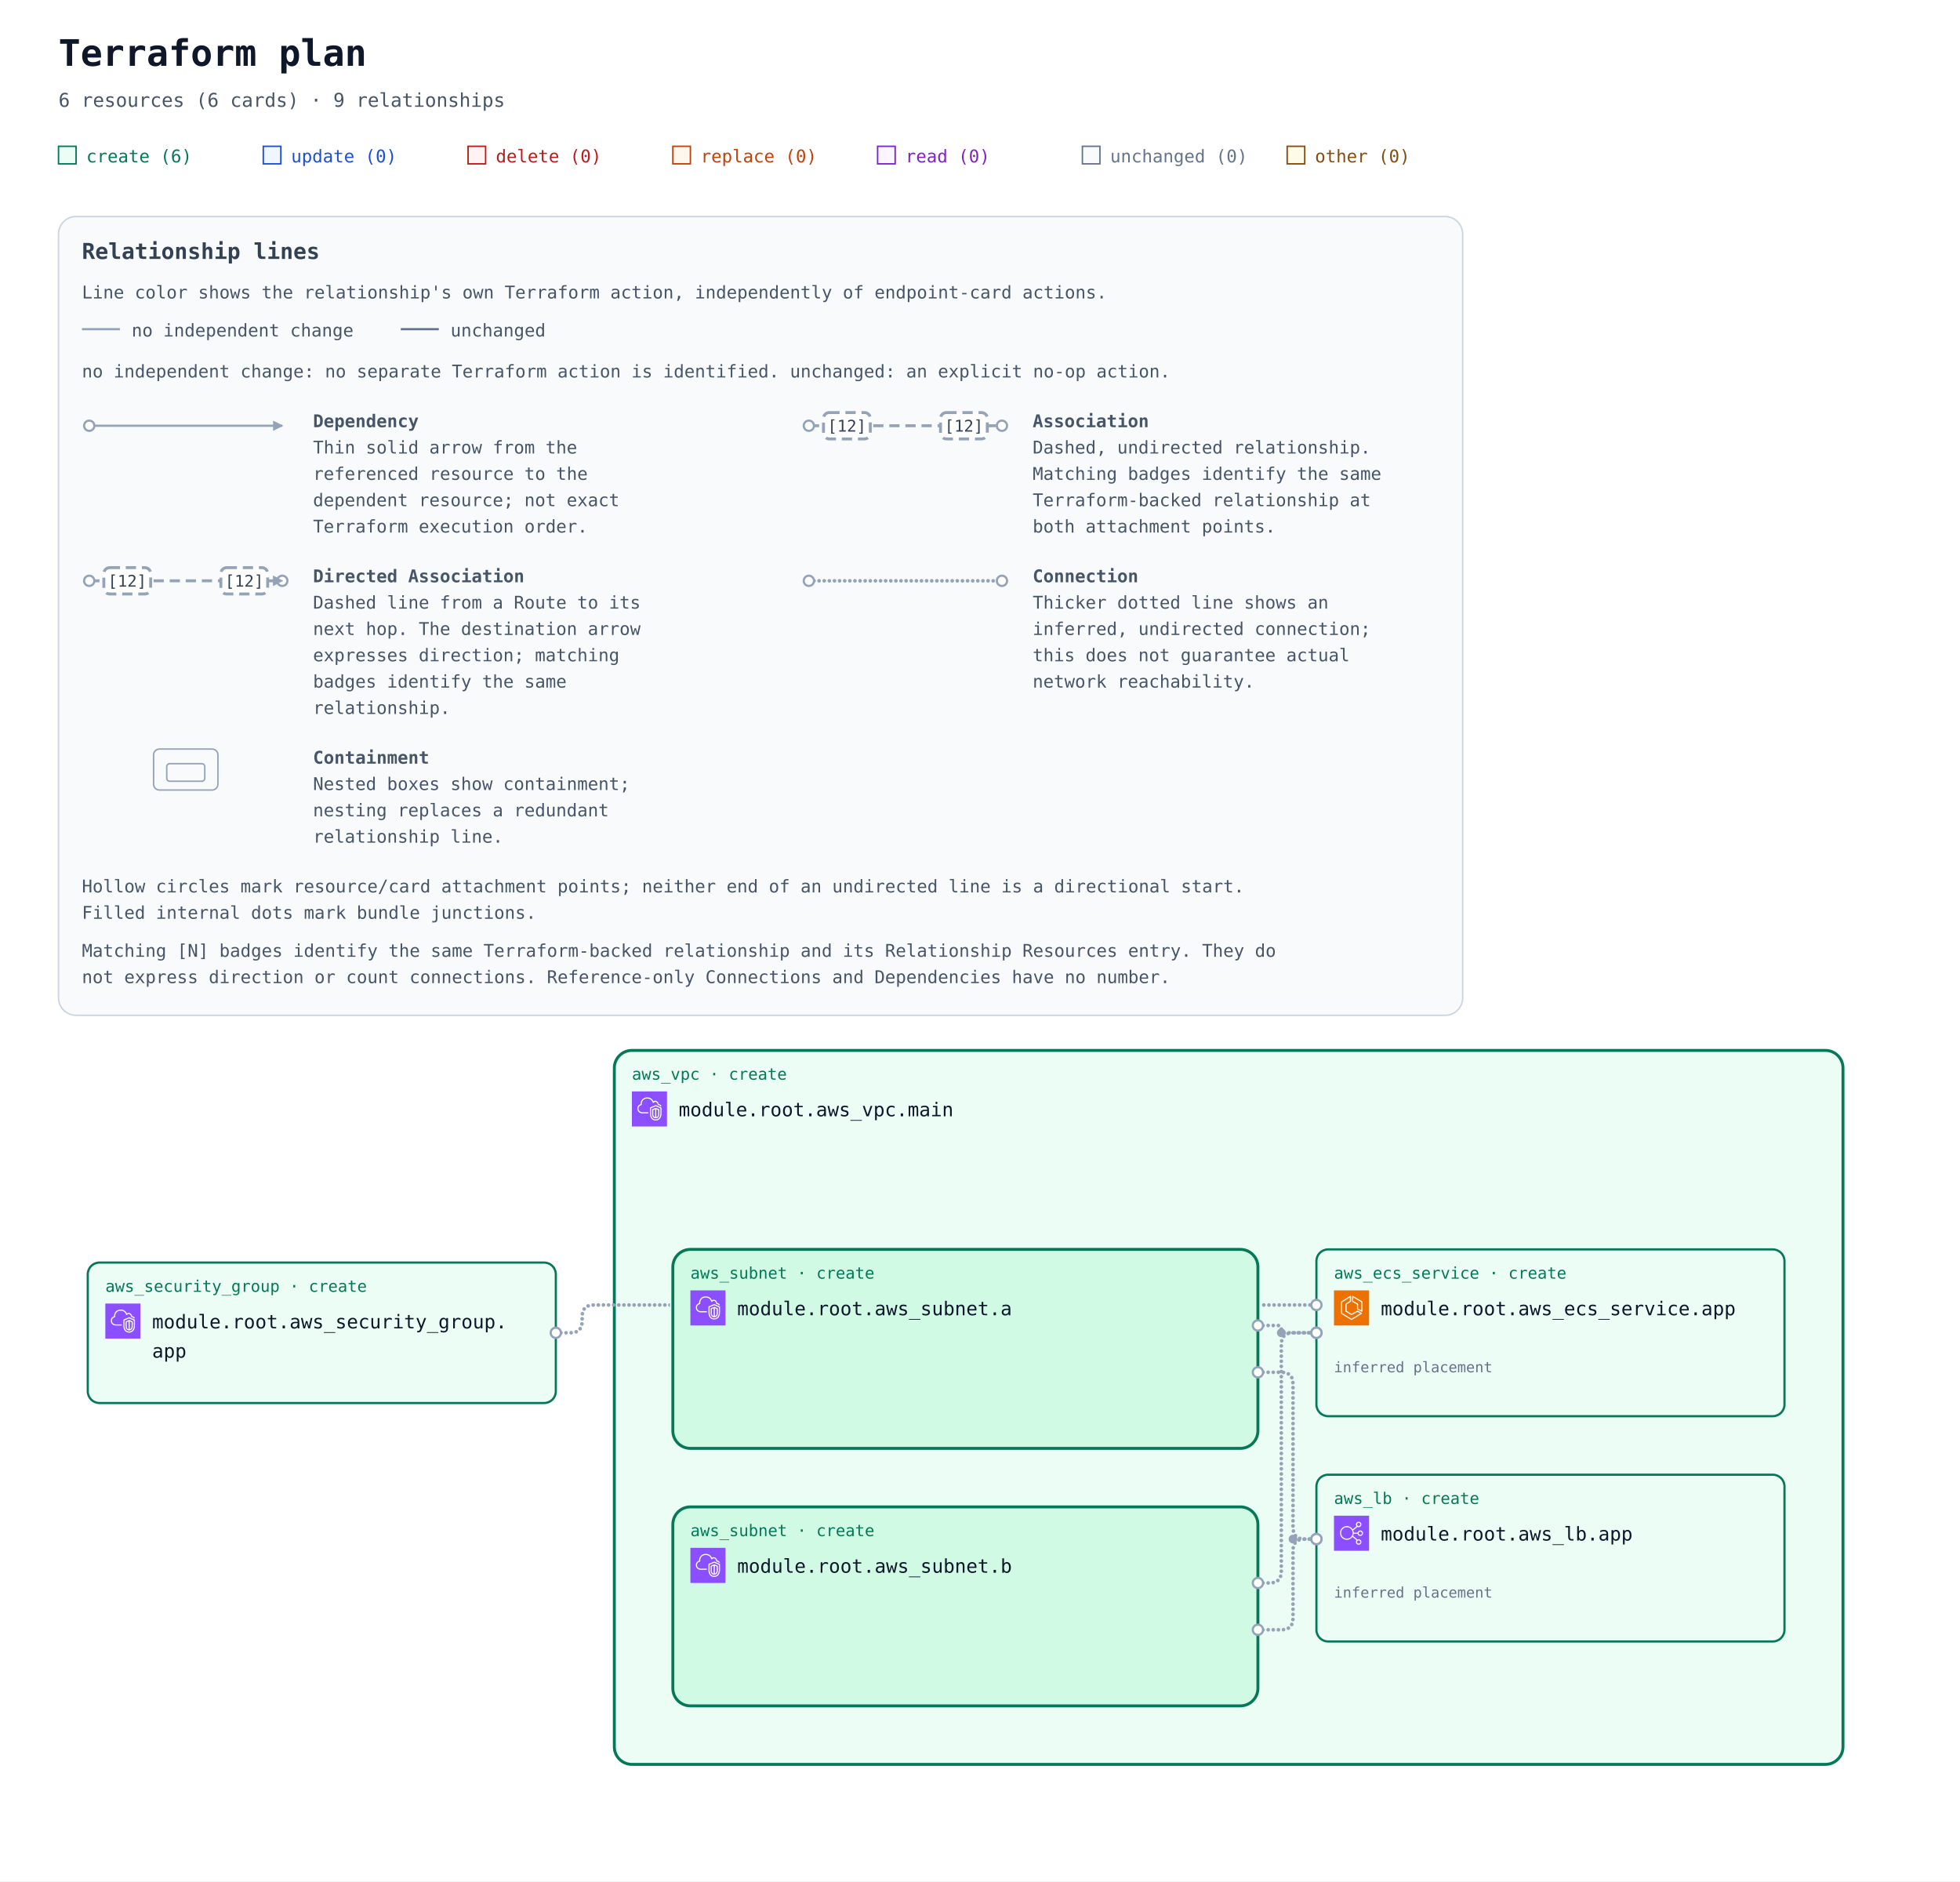
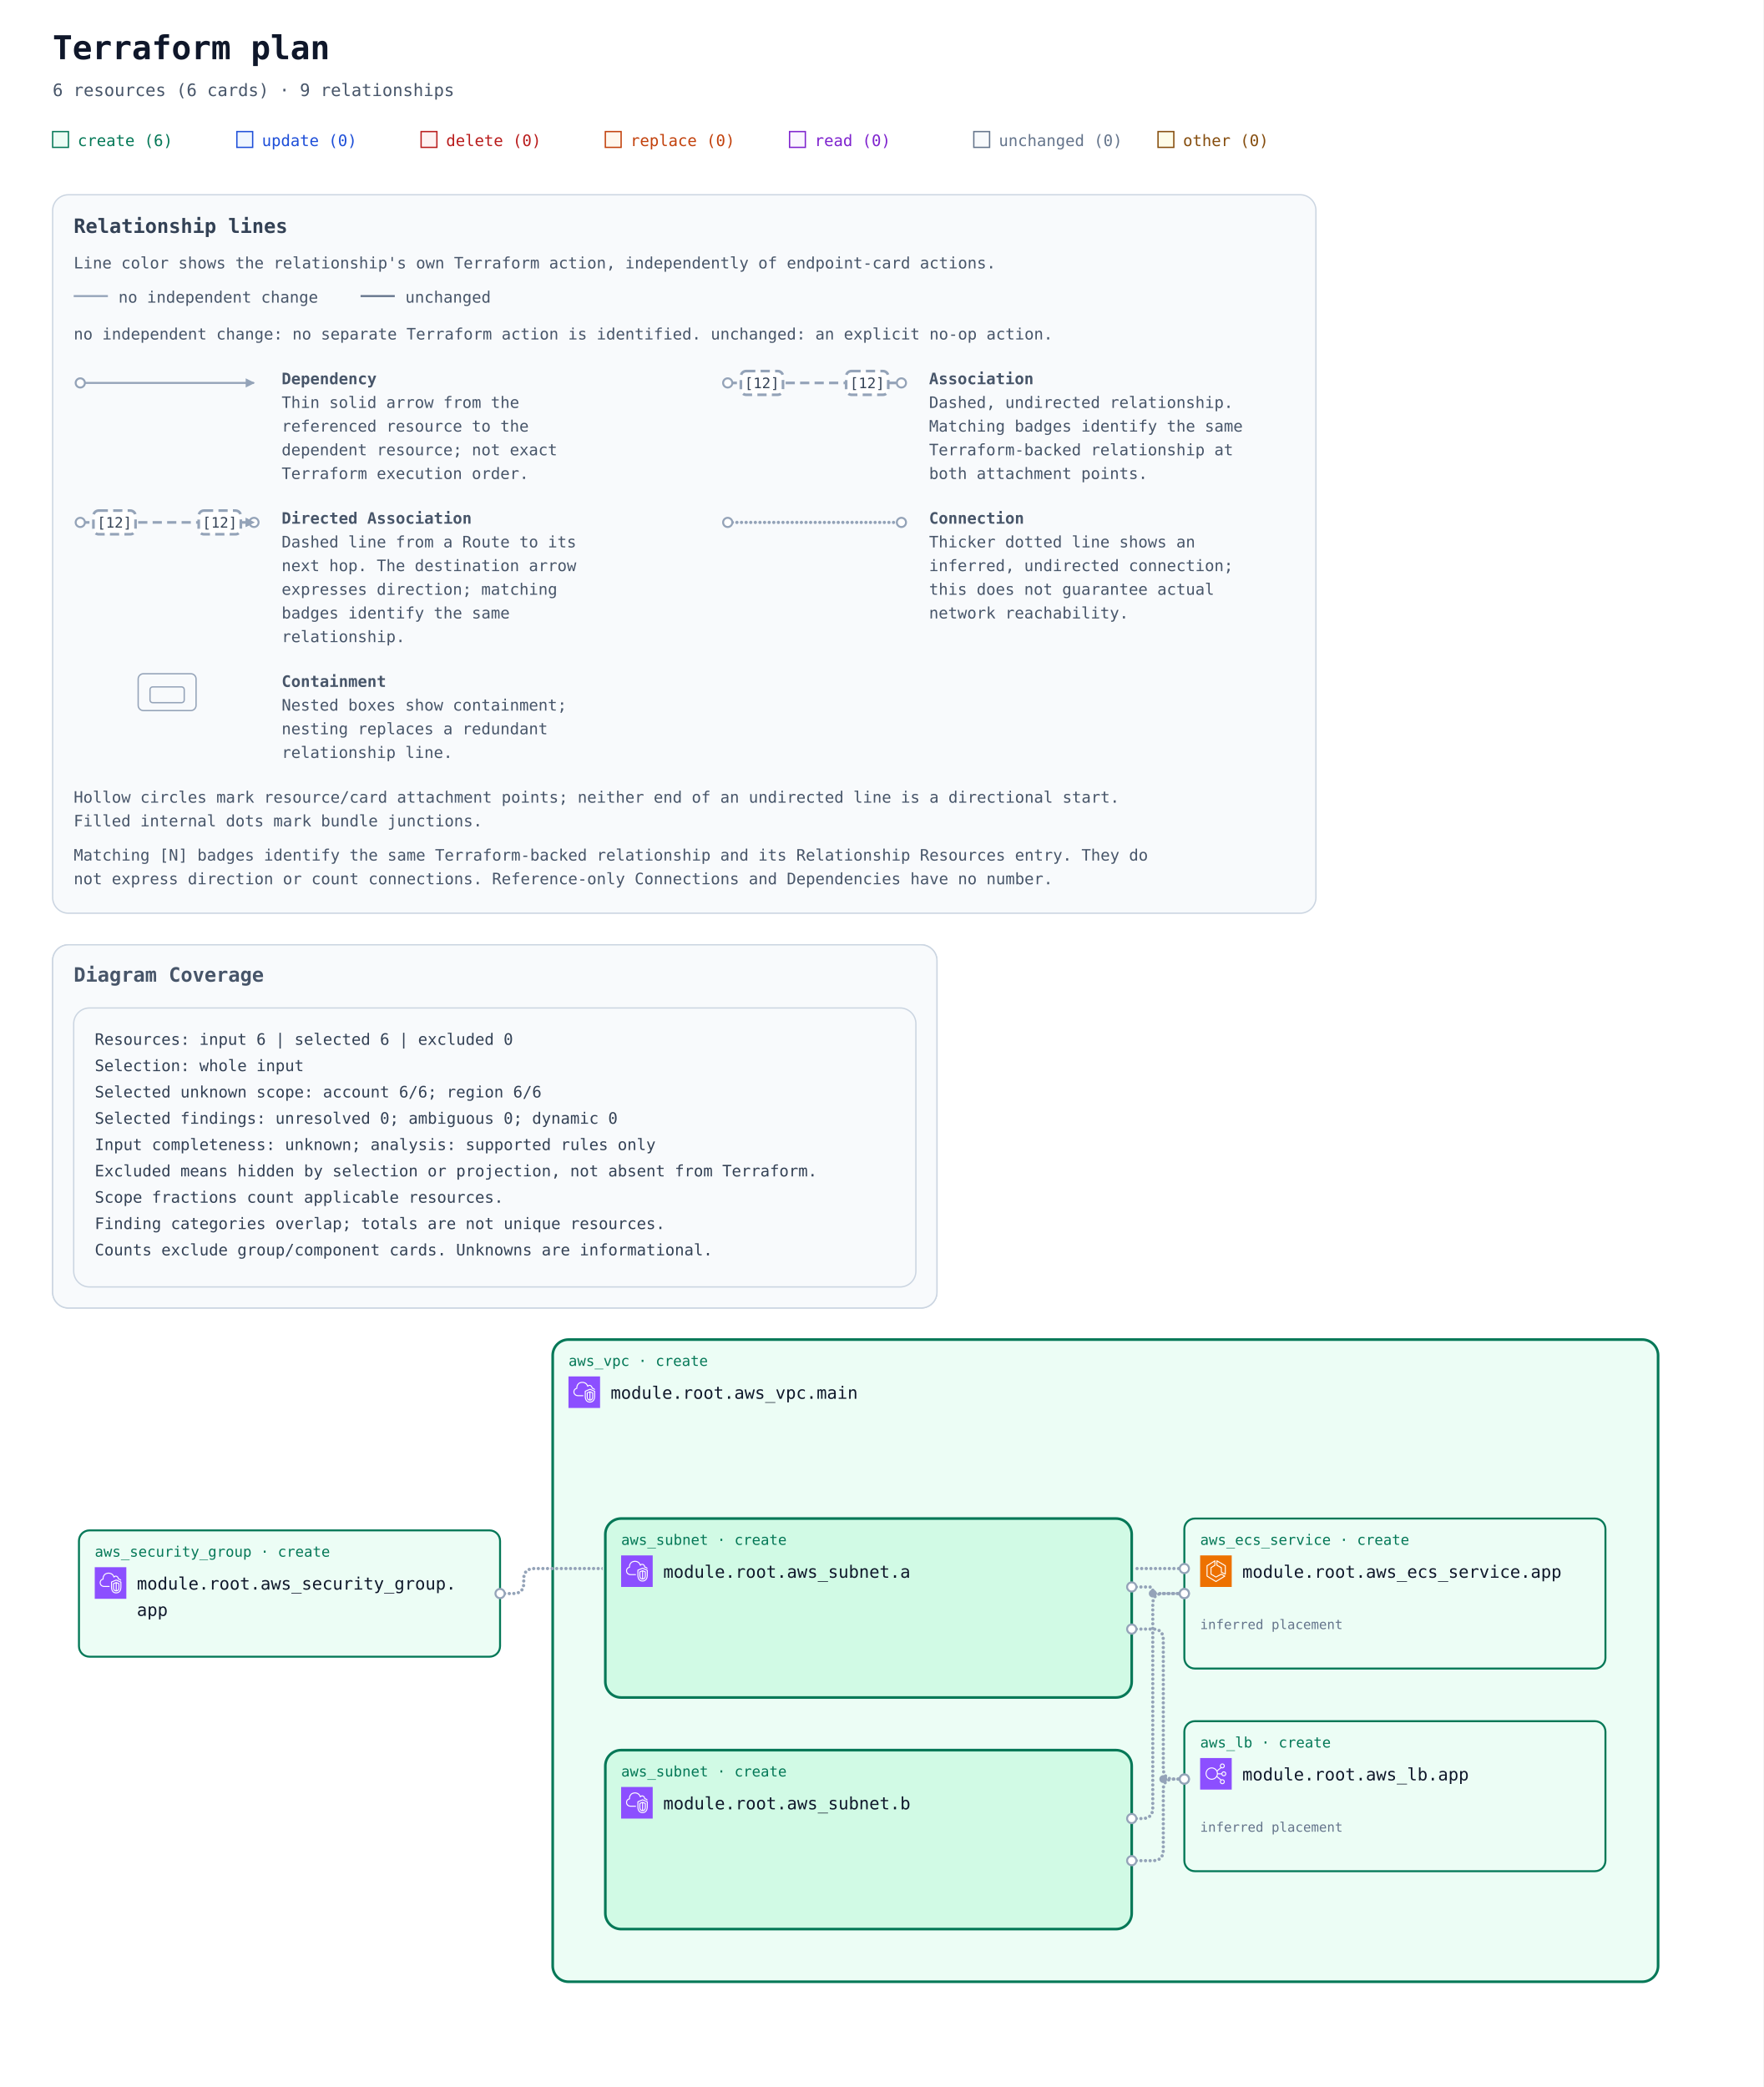
- <svg xmlns="http://www.w3.org/2000/svg" width="1340" height="1286" viewBox="0 0 1340 1286" role="img" aria-labelledby="title description">
+ <svg xmlns="http://www.w3.org/2000/svg" width="1340" height="1586" viewBox="0 0 1340 1586" role="img" aria-labelledby="title description">
  <defs>
    <marker id="arrow" viewBox="0 0 10 10" refX="9" refY="5" markerWidth="7" markerHeight="7" markerUnits="userSpaceOnUse" orient="auto-start-reverse">
      <path d="M 0 0 L 10 5 L 0 10 z" fill="#94a3b8" />
    </marker>
    <symbol id="planorama-icon-aws-ecs" viewBox="0 0 64 64">
      <g>
        <g id="planorama-icon-aws-ecs-local-49636f6e2d4172636869746563747572652f34382f417263685f416d617a6f6e2d456c61737469632d436f6e7461696e65722d536572766963655f3438" stroke="none" stroke-width="1" fill="none" fill-rule="evenodd">
          <g id="planorama-icon-aws-ecs-local-49636f6e2d4172636869746563747572652d42472f34382f436f6d70757465" fill="#ED7100">
            <rect id="planorama-icon-aws-ecs-local-52656374616e676c65" x="0" y="0" width="64" height="64" />
          </g>
          <path d="M50,36.382 L44,33.382 L44,25 C44,24.637 43.803,24.302 43.485,24.126 L35,19.412 L35,12.75 L50,21.572 L50,36.382 Z M51.507,20.138 L34.507,10.139 C34.199,9.958 33.815,9.955 33.504,10.133 C33.192,10.311 33,10.642 33,11.001 L33,20 C33,20.363 33.197,20.698 33.515,20.874 L42,25.588 L42,34 C42,34.379 42.214,34.725 42.553,34.895 L50.553,38.895 C50.694,38.965 50.847,39 51,39 C51.183,39 51.365,38.95 51.525,38.851 C51.82,38.668 52,38.347 52,38 L52,21 C52,20.646 51.812,20.318 51.507,20.138 L51.507,20.138 Z M32,51.828 L15,41.439 L15,21.554 L29,12.805 L29,19.446 L21.47,24.152 C21.178,24.335 21,24.655 21,25 L21,38 C21,38.351 21.185,38.677 21.485,38.857 L31.485,44.857 C31.789,45.04 32.167,45.048 32.479,44.878 L42.988,39.146 L48.035,42.029 L32,51.828 Z M50.496,41.132 L43.496,37.132 C43.194,36.959 42.825,36.956 42.521,37.122 L32.023,42.848 L23,37.434 L23,25.554 L30.53,20.848 C30.822,20.665 31,20.345 31,20 L31,11.001 C31,10.637 30.803,10.303 30.484,10.126 C30.168,9.949 29.778,9.96 29.47,10.153 L13.47,20.152 C13.178,20.335 13,20.655 13,21 L13,42 C13,42.348 13.182,42.671 13.479,42.854 L31.479,53.854 C31.639,53.951 31.819,54 32,54 C32.181,54 32.361,53.951 32.521,53.854 L50.521,42.854 C50.823,42.669 51.005,42.339 51,41.985 C50.995,41.632 50.803,41.307 50.496,41.132 L50.496,41.132 Z" id="planorama-icon-aws-ecs-local-416d617a6f6e2d456c61737469632d436f6e7461696e65722d536572766963655f49636f6e5f34385f5371756964" fill="#FFFFFF" />
        </g>
      </g>
    </symbol>
    <symbol id="planorama-icon-aws-elb" viewBox="0 0 64 64">
      <g>
        <g id="planorama-icon-aws-elb-local-49636f6e2d4172636869746563747572652f34382f417263685f456c61737469632d4c6f61642d42616c616e63696e675f3438" stroke="none" stroke-width="1" fill="none" fill-rule="evenodd">
          <g id="planorama-icon-aws-elb-local-49636f6e2d4172636869746563747572652d42472f34382f4e6574776f726b696e672d436f6e74656e742d44656c6976657279" fill="#8C4FFF">
            <rect id="planorama-icon-aws-elb-local-52656374616e676c65" x="0" y="0" width="64" height="64" />
          </g>
          <path d="M23.5,42 C17.71,42 13,37.29 13,31.5 C13,25.71 17.71,21 23.5,21 C29.29,21 34,25.71 34,31.5 C34,37.29 29.29,42 23.5,42 M48,48 C48,49.654 46.654,51 45,51 C43.346,51 42,49.654 42,48 C42,46.346 43.346,45 45,45 C46.654,45 48,46.346 48,48 M45,13 C46.654,13 48,14.346 48,16 C48,17.654 46.654,19 45,19 C43.346,19 42,17.654 42,16 C42,14.346 43.346,13 45,13 M48,29 C49.654,29 51,30.346 51,32 C51,33.654 49.654,35 48,35 C46.346,35 45,33.654 45,32 C45,30.346 46.346,29 48,29 M35.901,33 L43.102,33 C43.565,35.279 45.586,37 48,37 C50.757,37 53,34.757 53,32 C53,29.243 50.757,27 48,27 C45.586,27 43.565,28.721 43.102,31 L35.975,31 C35.916,29.541 35.614,28.146 35.096,26.856 L42.799,20.467 C43.466,20.797 44.206,21 45,21 C47.757,21 50,18.757 50,16 C50,13.243 47.757,11 45,11 C42.243,11 40,13.243 40,16 C40,17.224 40.459,18.331 41.191,19.201 L34.172,25.024 C31.977,21.42 28.021,19 23.5,19 C16.607,19 11,24.607 11,31.5 C11,38.393 16.607,44 23.5,44 C27.743,44 31.493,41.871 33.754,38.629 L41.191,44.799 C40.459,45.669 40,46.776 40,48 C40,50.757 42.243,53 45,53 C47.757,53 50,50.757 50,48 C50,45.243 47.757,43 45,43 C44.206,43 43.466,43.203 42.799,43.533 L34.77,36.873 C35.344,35.673 35.736,34.373 35.901,33" id="planorama-icon-aws-elb-local-456c61737469632d4c6f61642d42616c616e63696e675f49636f6e5f34385f5371756964" fill="#FFFFFF" />
        </g>
      </g>
    </symbol>
    <symbol id="planorama-icon-aws-vpc" viewBox="0 0 64 64">
      <g>
        <g id="planorama-icon-aws-vpc-local-49636f6e2d4172636869746563747572652f34382f417263685f416d617a6f6e2d5669727475616c2d507269766174652d436c6f75645f3438" stroke="none" stroke-width="1" fill="none" fill-rule="evenodd">
          <g id="planorama-icon-aws-vpc-local-49636f6e2d4172636869746563747572652d42472f34382f4e6574776f726b696e672d436f6e74656e742d44656c6976657279" fill="#8C4FFF">
            <rect id="planorama-icon-aws-vpc-local-52656374616e676c65" x="0" y="0" width="64" height="64" />
          </g>
          <path d="M48,33.977 L44.499,32.508 L44.499,46.878 C47.906,46.147 47.998,42.181 48,41.995 L48,33.977 Z M42.499,46.923 L42.499,32.508 L39,33.977 L39,42.004 C39.008,42.466 39.183,46.339 42.499,46.923 L42.499,46.923 Z M43.112,30.082 C43.358,29.977 43.638,29.978 43.886,30.081 L49.387,32.39 C49.759,32.546 50,32.909 50,33.312 L50,42.004 C49.978,44.431 48.562,49.004 43.37,49.004 C38.393,49.004 37.026,44.432 37,42.015 L37,33.312 C37,32.909 37.241,32.546 37.613,32.39 L43.112,30.082 Z M52,30.792 L43.492,27.092 L35,30.668 L35,41.025 C34.999,41.09 34.963,46.009 37.807,48.894 C39.187,50.294 41.059,51.004 43.37,51.004 C51.808,51.004 51.996,41.425 52,41.018 L52,30.792 Z M54,30.136 L54,41.025 C53.973,45.173 51.716,53.004 43.37,53.004 C40.498,53.004 38.145,52.09 36.373,50.288 C32.941,46.797 32.996,41.243 33,41.008 L33,30.004 C33,29.602 33.241,29.238 33.612,29.082 L43.111,25.082 C43.363,24.976 43.647,24.978 43.897,25.087 L53.398,29.219 C53.764,29.378 54,29.738 54,30.136 L54,30.136 Z M19,38.004 L30,38.004 L30,40.004 L19,40.004 C14.216,40.004 10.271,36.483 10.02,31.988 C10.002,31.813 10,31.599 10,31.385 C10,26.086 13.654,24.038 15.919,23.278 C15.902,23.063 15.891,22.843 15.891,22.626 C15.891,18.039 18.658,13.701 22.621,12.079 C27.58,10.049 33.235,10.937 36.695,14.285 C37.718,15.282 38.604,16.596 39.343,18.206 C40.299,17.422 41.392,17.004 42.523,17.004 C45.234,17.004 48.281,19.296 48.9,23.062 C51.069,23.344 52.936,24.639 53.896,26.582 L52.104,27.469 C51.34,25.925 49.806,25.004 48,25.004 C47.471,25.004 47.033,24.591 47.002,24.063 C46.807,20.762 44.275,19.004 42.523,19.004 C41.55,19.004 40.582,19.574 39.797,20.608 C39.575,20.899 39.215,21.048 38.852,20.993 C38.49,20.938 38.187,20.691 38.062,20.348 C37.327,18.346 36.398,16.789 35.302,15.72 C32.406,12.917 27.615,12.196 23.379,13.93 C19.775,15.405 17.891,19.421 17.891,22.626 C17.891,23.026 17.947,23.503 17.993,23.886 C18.053,24.386 17.73,24.853 17.24,24.975 C15.283,25.459 12,26.937 12,31.385 C12,31.535 11.998,31.685 12.013,31.836 C12.209,35.312 15.276,38.004 19,38.004 L19,38.004 Z" id="planorama-icon-aws-vpc-local-416d617a6f6e2d5669727475616c2d507269766174652d436c6f75645f49636f6e5f34385f5371756964" fill="#FFFFFF" />
        </g>
      </g>
    </symbol>
    <mask id="container-occlusion-0" maskUnits="userSpaceOnUse" maskContentUnits="userSpaceOnUse" x="0" y="0" width="1340" height="728" style="mask-type:luminance">
      <rect width="1340" height="728" fill="white" />
      <rect x="458" y="294" width="404" height="140" rx="14" fill="black" />
    </mask>
    <mask id="container-occlusion-1" maskUnits="userSpaceOnUse" maskContentUnits="userSpaceOnUse" x="0" y="0" width="1340" height="728" style="mask-type:luminance">
      <rect width="1340" height="728" fill="white" />
      <rect x="458" y="294" width="404" height="140" rx="14" fill="black" />
      <rect x="458" y="470" width="404" height="140" rx="14" fill="black" />
    </mask>
    <mask id="container-occlusion-2" maskUnits="userSpaceOnUse" maskContentUnits="userSpaceOnUse" x="0" y="0" width="1340" height="728" style="mask-type:luminance">
      <rect width="1340" height="728" fill="white" />
      <rect x="458" y="470" width="404" height="140" rx="14" fill="black" />
    </mask>
  </defs>
  <rect width="100%" height="100%" fill="#ffffff" />
  <g font-family="ui-monospace, SFMono-Regular, Consolas, monospace">
    <text x="40" y="45" font-size="25" font-weight="700" fill="#0f172a">Terraform plan</text>
    <text x="40" y="73" font-size="13" fill="#475569">6 resources (6 cards) · 9 relationships</text>
    <rect x="40" y="100" width="12" height="12" fill="#ecfdf5" stroke="#047857" />
    <text x="59" y="111" font-size="12" fill="#047857">create (6)</text>
    <rect x="180" y="100" width="12" height="12" fill="#eff6ff" stroke="#1d4ed8" />
    <text x="199" y="111" font-size="12" fill="#1d4ed8">update (0)</text>
    <rect x="320" y="100" width="12" height="12" fill="#fef2f2" stroke="#b91c1c" />
    <text x="339" y="111" font-size="12" fill="#b91c1c">delete (0)</text>
    <rect x="460" y="100" width="12" height="12" fill="#fff7ed" stroke="#c2410c" />
    <text x="479" y="111" font-size="12" fill="#c2410c">replace (0)</text>
    <rect x="600" y="100" width="12" height="12" fill="#faf5ff" stroke="#7e22ce" />
    <text x="619" y="111" font-size="12" fill="#7e22ce">read (0)</text>
    <rect x="740" y="100" width="12" height="12" fill="#f8fafc" stroke="#64748b" />
    <text x="759" y="111" font-size="12" fill="#64748b">unchanged (0)</text>
    <rect x="880" y="100" width="12" height="12" fill="#fefce8" stroke="#854d0e" />
    <text x="899" y="111" font-size="12" fill="#854d0e">other (0)</text>
    <g id="relationship-legend" font-size="12" fill="#475569" transform="translate(40 148)">
      <rect width="960" height="546" rx="12" fill="#f8fafc" stroke="#cbd5e1" />
      <text x="16" y="29" font-size="15" font-weight="700" fill="#334155">Relationship lines</text>
      <text x="16" y="56">Line color shows the relationship's own Terraform action, independently of endpoint-card actions.</text>
      <path data-legend-action="none" d="M 16 77 H 42" fill="none" stroke="#94a3b8" stroke-width="1.5" />
      <text x="50" y="82">no independent change</text>
      <path data-legend-action="unchanged" d="M 234 77 H 260" fill="none" stroke="#64748b" stroke-width="1.5" />
      <text x="268" y="82">unchanged</text>
      <text x="16" y="110">no independent change: no separate Terraform action is identified. unchanged: an explicit no-op action.</text>
      <g data-legend-entry="dependency" transform="translate(0 132)">
        <g data-legend-sample="dependency">
          <path data-legend-kind="dependency" data-directionality="directed" d="M 21 11 H 153" fill="none" stroke="#94a3b8" stroke-width="1.5" marker-end="url(#arrow)" />
          <circle data-legend-endpoint="source" cx="21" cy="11" r="3.5" fill="#ffffff" stroke="#94a3b8" stroke-width="1.5" />
        </g>
        <text x="174" y="12" font-weight="700">Dependency</text>
        <text x="174" y="30">Thin solid arrow from the</text>
        <text x="174" y="48">referenced resource to the</text>
        <text x="174" y="66">dependent resource; not exact</text>
        <text x="174" y="84">Terraform execution order.</text>
      </g>
      <g data-legend-entry="association" transform="translate(492 132)">
        <g data-legend-sample="association">
          <path data-legend-kind="association" data-directionality="undirected" d="M 21 11 H 153" fill="none" stroke="#94a3b8" stroke-width="2" stroke-dasharray="7 4" />
          <circle data-legend-endpoint="source" cx="21" cy="11" r="3.5" fill="#ffffff" stroke="#94a3b8" stroke-width="1.5" />
          <circle data-legend-endpoint="target" cx="153" cy="11" r="3.5" fill="#ffffff" stroke="#94a3b8" stroke-width="1.5" />
          <g data-legend-badge="source">
            <rect x="31" y="2" width="32" height="18" rx="4" fill="#ffffff" stroke="#94a3b8" stroke-width="2" stroke-dasharray="7 4" />
            <text x="47" y="15" text-anchor="middle" font-size="11" fill="#334155">[12]</text>
          </g>
          <g data-legend-badge="target">
            <rect x="111" y="2" width="32" height="18" rx="4" fill="#ffffff" stroke="#94a3b8" stroke-width="2" stroke-dasharray="7 4" />
            <text x="127" y="15" text-anchor="middle" font-size="11" fill="#334155">[12]</text>
          </g>
        </g>
        <text x="174" y="12" font-weight="700">Association</text>
        <text x="174" y="30">Dashed, undirected relationship.</text>
        <text x="174" y="48">Matching badges identify the same</text>
        <text x="174" y="66">Terraform-backed relationship at</text>
        <text x="174" y="84">both attachment points.</text>
      </g>
      <g data-legend-entry="directed-association" transform="translate(0 238)">
        <g data-legend-sample="directed-association">
          <path data-legend-kind="directed-association" data-directionality="directed" d="M 21 11 H 153" fill="none" stroke="#94a3b8" stroke-width="2" stroke-dasharray="7 4" marker-end="url(#arrow)" />
          <circle data-legend-endpoint="source" cx="21" cy="11" r="3.5" fill="#ffffff" stroke="#94a3b8" stroke-width="1.5" />
          <circle data-legend-endpoint="target" cx="153" cy="11" r="3.5" fill="#ffffff" stroke="#94a3b8" stroke-width="1.5" />
          <path data-legend-arrow="true" d="M 146.7 7.5 L 153.7 11 L 146.7 14.5 Z" fill="#94a3b8" />
          <g data-legend-badge="source">
            <rect x="31" y="2" width="32" height="18" rx="4" fill="#ffffff" stroke="#94a3b8" stroke-width="2" stroke-dasharray="7 4" />
            <text x="47" y="15" text-anchor="middle" font-size="11" fill="#334155">[12]</text>
          </g>
          <g data-legend-badge="target">
            <rect x="111" y="2" width="32" height="18" rx="4" fill="#ffffff" stroke="#94a3b8" stroke-width="2" stroke-dasharray="7 4" />
            <text x="127" y="15" text-anchor="middle" font-size="11" fill="#334155">[12]</text>
          </g>
        </g>
        <text x="174" y="12" font-weight="700">Directed Association</text>
        <text x="174" y="30">Dashed line from a Route to its</text>
        <text x="174" y="48">next hop. The destination arrow</text>
        <text x="174" y="66">expresses direction; matching</text>
        <text x="174" y="84">badges identify the same</text>
        <text x="174" y="102">relationship.</text>
      </g>
      <g data-legend-entry="connection" transform="translate(492 238)">
        <g data-legend-sample="connection">
          <path data-legend-kind="connection" data-directionality="undirected" d="M 21 11 H 153" fill="none" stroke="#94a3b8" stroke-width="2.5" stroke-dasharray="0 3.5" stroke-linecap="round" />
          <circle data-legend-endpoint="source" cx="21" cy="11" r="3.5" fill="#ffffff" stroke="#94a3b8" stroke-width="1.5" />
          <circle data-legend-endpoint="target" cx="153" cy="11" r="3.5" fill="#ffffff" stroke="#94a3b8" stroke-width="1.5" />
        </g>
        <text x="174" y="12" font-weight="700">Connection</text>
        <text x="174" y="30">Thicker dotted line shows an</text>
        <text x="174" y="48">inferred, undirected connection;</text>
        <text x="174" y="66">this does not guarantee actual</text>
        <text x="174" y="84">network reachability.</text>
      </g>
      <g data-legend-entry="containment" transform="translate(0 362)">
        <g data-legend-sample="containment">
          <g data-legend-kind="containment" fill="none" stroke="#94a3b8">
            <rect x="65" y="2" width="44" height="28" rx="4" />
            <rect x="74" y="12" width="26" height="12" rx="2" />
          </g>
        </g>
        <text x="174" y="12" font-weight="700">Containment</text>
        <text x="174" y="30">Nested boxes show containment;</text>
        <text x="174" y="48">nesting replaces a redundant</text>
        <text x="174" y="66">relationship line.</text>
      </g>
      <text x="16" y="462">Hollow circles mark resource/card attachment points; neither end of an undirected line is a directional start.</text>
      <text x="16" y="480">Filled internal dots mark bundle junctions.</text>
      <text x="16" y="506">Matching [N] badges identify the same Terraform-backed relationship and its Relationship Resources entry. They do</text>
      <text x="16" y="524">not express direction or count connections. Reference-only Connections and Dependencies have no number.</text>
    </g>
    <g transform="translate(0 558)">
-       <g data-architecture="true" transform="translate(0 0)">
+       <g data-annotation-area="true">
+         <g data-annotation-card="true" transform="translate(40 160)">
+           <rect width="672" height="276" rx="12" fill="#f8fafc" stroke="#cbd5e1" />
+           <g data-annotation-section="Diagram Coverage">
+             <rect width="672" height="276" rx="12" fill="#f8fafc" stroke="#cbd5e1" />
+             <text x="16" y="28" font-size="15" font-weight="700" fill="#475569">Diagram Coverage</text>
+             <g data-annotation-card="true" transform="translate(16 48)">
+               <rect width="640" height="212" rx="12" fill="#f8fafc" stroke="#cbd5e1" />
+               <text x="16" y="28" font-family="ui-monospace, Consolas, monospace" font-size="12" fill="#334155">Resources: input 6 | selected 6 | excluded 0</text>
+               <text x="16" y="48" font-family="ui-monospace, Consolas, monospace" font-size="12" fill="#334155">Selection: whole input</text>
+               <text x="16" y="68" font-family="ui-monospace, Consolas, monospace" font-size="12" fill="#334155">Selected unknown scope: account 6/6; region 6/6</text>
+               <text x="16" y="88" font-family="ui-monospace, Consolas, monospace" font-size="12" fill="#334155">Selected findings: unresolved 0; ambiguous 0; dynamic 0</text>
+               <text x="16" y="108" font-family="ui-monospace, Consolas, monospace" font-size="12" fill="#334155">Input completeness: unknown; analysis: supported rules only</text>
+               <text x="16" y="128" font-family="ui-monospace, Consolas, monospace" font-size="12" fill="#334155">Excluded means hidden by selection or projection, not absent from Terraform.</text>
+               <text x="16" y="148" font-family="ui-monospace, Consolas, monospace" font-size="12" fill="#334155">Scope fractions count applicable resources.</text>
+               <text x="16" y="168" font-family="ui-monospace, Consolas, monospace" font-size="12" fill="#334155">Finding categories overlap; totals are not unique resources.</text>
+               <text x="16" y="188" font-family="ui-monospace, Consolas, monospace" font-size="12" fill="#334155">Counts exclude group/component cards. Unknowns are informational.</text>
+             </g>
+           </g>
+         </g>
+       </g>
+       <g data-architecture="true" transform="translate(0 300)">
        <g data-container="resource-6177735f7670632e6d61696e-current">
          <rect x="420" y="160" width="840" height="488" rx="12" fill="#ecfdf5" stroke="#047857" stroke-width="2" data-mode="managed" />
        </g>
        <g data-container="resource-6177735f7375626e65742e61-current">
          <rect x="460" y="296" width="400" height="136" rx="12" fill="#d1fae5" stroke="#047857" stroke-width="2" data-mode="managed" />
        </g>
        <g data-container="resource-6177735f7375626e65742e62-current">
          <rect x="460" y="472" width="400" height="136" rx="12" fill="#d1fae5" stroke="#047857" stroke-width="2" data-mode="managed" />
        </g>
        <path d="M 380 353 L 390 353 Q 398 353 398 345 L 398 342 Q 398 334 406 334 L 900 334 " data-edge-kind="connection" data-directionality="undirected" data-source="resource-6177735f73656375726974795f67726f75702e617070-current" data-target="resource-6177735f6563735f736572766963652e617070-current" fill="none" stroke="#94a3b8" stroke-width="2.5" stroke-dasharray="0 3.5" stroke-linecap="round" stroke-linejoin="round" mask="url(#container-occlusion-1)" />
        <path d="M 860 348 L 873.5 348 Q 876 348 876 350.5 L 876 350.5 Q 876 353 878.5 353 L 900 353 " data-edge-kind="connection" data-directionality="undirected" data-source="resource-6177735f7375626e65742e61-current" data-target="resource-6177735f6563735f736572766963652e617070-current" fill="none" stroke="#94a3b8" stroke-width="2.5" stroke-dasharray="0 3.5" stroke-linecap="round" stroke-linejoin="round" mask="url(#container-occlusion-2)" />
        <path d="M 860 380 L 876 380 Q 884 380 884 388 L 884 486 Q 884 494 892 494 L 900 494 " data-edge-kind="connection" data-directionality="undirected" data-source="resource-6177735f7375626e65742e61-current" data-target="resource-6177735f6c622e617070-current" fill="none" stroke="#94a3b8" stroke-width="2.5" stroke-dasharray="0 3.5" stroke-linecap="round" stroke-linejoin="round" mask="url(#container-occlusion-2)" />
        <path d="M 860 524 L 868 524 Q 876 524 876 516 L 876 361 Q 876 353 884 353 L 900 353 " data-edge-kind="connection" data-directionality="undirected" data-source="resource-6177735f7375626e65742e62-current" data-target="resource-6177735f6563735f736572766963652e617070-current" fill="none" stroke="#94a3b8" stroke-width="2.5" stroke-dasharray="0 3.5" stroke-linecap="round" stroke-linejoin="round" mask="url(#container-occlusion-0)" />
        <path d="M 860 556 L 876 556 Q 884 556 884 548 L 884 502 Q 884 494 892 494 L 900 494 " data-edge-kind="connection" data-directionality="undirected" data-source="resource-6177735f7375626e65742e62-current" data-target="resource-6177735f6c622e617070-current" fill="none" stroke="#94a3b8" stroke-width="2.5" stroke-dasharray="0 3.5" stroke-linecap="round" stroke-linejoin="round" mask="url(#container-occlusion-0)" />
        <g data-edge-kind="containment" data-source="resource-6177735f7670632e6d61696e-current" data-target="resource-6177735f7375626e65742e61-current" />
        <g data-edge-kind="containment" data-source="resource-6177735f7670632e6d61696e-current" data-target="resource-6177735f7375626e65742e62-current" />
        <g data-edge-kind="containment" data-source="resource-6177735f7670632e6d61696e-current" data-target="resource-6177735f6563735f736572766963652e617070-current" />
        <g data-edge-kind="containment" data-source="resource-6177735f7670632e6d61696e-current" data-target="resource-6177735f6c622e617070-current" />
        <circle cx="876" cy="353" r="3" fill="#94a3b8" mask="url(#container-occlusion-2)" />
        <circle cx="884" cy="494" r="3" fill="#94a3b8" mask="url(#container-occlusion-2)" />
        <g id="resource-6177735f6563735f736572766963652e617070-current" data-architecture-id="terraform:6177735f6563735f736572766963652e617070-current" data-qualified-address="module.root.aws_ecs_service.app" data-terraform-address="aws_ecs_service.app">
          <rect x="900" y="296" width="320" height="114" rx="8" fill="#ecfdf5" stroke="#047857" stroke-width="1.5" data-mode="managed" />
          <text x="912" y="316" font-size="11" fill="#047857">aws_ecs_service · create</text>
          <use href="#planorama-icon-aws-ecs" x="912" y="324" width="24" height="24" aria-hidden="true" />
          <text x="944" y="341" font-size="13" fill="#0f172a" xml:space="preserve">module.root.aws_ecs_service.app</text>
          <text x="912" y="398" font-size="10" fill="#64748b" data-role="controller" />
          <text x="912" y="380" font-size="10" fill="#64748b" data-placement="inferred">inferred placement</text>
        </g>
        <g id="resource-6177735f6c622e617070-current" data-architecture-id="terraform:6177735f6c622e617070-current" data-qualified-address="module.root.aws_lb.app" data-terraform-address="aws_lb.app">
          <rect x="900" y="450" width="320" height="114" rx="8" fill="#ecfdf5" stroke="#047857" stroke-width="1.5" data-mode="managed" />
          <text x="912" y="470" font-size="11" fill="#047857">aws_lb · create</text>
          <use href="#planorama-icon-aws-elb" x="912" y="478" width="24" height="24" aria-hidden="true" />
          <text x="944" y="495" font-size="13" fill="#0f172a" xml:space="preserve">module.root.aws_lb.app</text>
          <text x="912" y="552" font-size="10" fill="#64748b" />
          <text x="912" y="534" font-size="10" fill="#64748b" data-placement="inferred">inferred placement</text>
        </g>
        <g id="resource-6177735f73656375726974795f67726f75702e617070-current" data-architecture-id="terraform:6177735f73656375726974795f67726f75702e617070-current" data-qualified-address="module.root.aws_security_group.app" data-terraform-address="aws_security_group.app">
          <rect x="60" y="305" width="320" height="96" rx="8" fill="#ecfdf5" stroke="#047857" stroke-width="1.5" data-mode="managed" />
          <text x="72" y="325" font-size="11" fill="#047857">aws_security_group · create</text>
          <use href="#planorama-icon-aws-vpc" x="72" y="333" width="24" height="24" aria-hidden="true" />
          <text x="104" y="350" font-size="13" fill="#0f172a" xml:space="preserve">module.root.aws_security_group.</text>
          <text x="104" y="370" font-size="13" fill="#0f172a" xml:space="preserve">app</text>
          <text x="72" y="389" font-size="10" fill="#64748b" data-role="policy" />
        </g>
        <g id="resource-6177735f7375626e65742e61-current" data-architecture-id="terraform:6177735f7375626e65742e61-current" data-qualified-address="module.root.aws_subnet.a" data-terraform-address="aws_subnet.a">
          <text x="472" y="316" font-size="11" fill="#047857">aws_subnet · create</text>
          <use href="#planorama-icon-aws-vpc" x="472" y="324" width="24" height="24" aria-hidden="true" />
          <text x="504" y="341" font-size="13" fill="#0f172a" xml:space="preserve">module.root.aws_subnet.a</text>
          <text x="472" y="380" font-size="10" fill="#64748b" />
        </g>
        <g id="resource-6177735f7375626e65742e62-current" data-architecture-id="terraform:6177735f7375626e65742e62-current" data-qualified-address="module.root.aws_subnet.b" data-terraform-address="aws_subnet.b">
          <text x="472" y="492" font-size="11" fill="#047857">aws_subnet · create</text>
          <use href="#planorama-icon-aws-vpc" x="472" y="500" width="24" height="24" aria-hidden="true" />
          <text x="504" y="517" font-size="13" fill="#0f172a" xml:space="preserve">module.root.aws_subnet.b</text>
          <text x="472" y="556" font-size="10" fill="#64748b" />
        </g>
        <g id="resource-6177735f7670632e6d61696e-current" data-architecture-id="terraform:6177735f7670632e6d61696e-current" data-qualified-address="module.root.aws_vpc.main" data-terraform-address="aws_vpc.main">
          <text x="432" y="180" font-size="11" fill="#047857">aws_vpc · create</text>
          <use href="#planorama-icon-aws-vpc" x="432" y="188" width="24" height="24" aria-hidden="true" />
          <text x="464" y="205" font-size="13" fill="#0f172a" xml:space="preserve">module.root.aws_vpc.main</text>
          <text x="432" y="244" font-size="10" fill="#64748b" />
        </g>
        <g data-endpoints="true" data-source="resource-6177735f73656375726974795f67726f75702e617070-current" data-target="resource-6177735f6563735f736572766963652e617070-current" aria-hidden="true">
          <circle data-endpoint="source" cx="380" cy="353" r="3.5" fill="#ffffff" stroke="#94a3b8" stroke-width="1.5" />
          <circle data-endpoint="target" cx="900" cy="334" r="3.5" fill="#ffffff" stroke="#94a3b8" stroke-width="1.5" />
        </g>
        <g data-endpoints="true" data-source="resource-6177735f7375626e65742e61-current" data-target="resource-6177735f6563735f736572766963652e617070-current" aria-hidden="true">
          <circle data-endpoint="source" cx="860" cy="348" r="3.5" fill="#ffffff" stroke="#94a3b8" stroke-width="1.5" />
          <circle data-endpoint="target" cx="900" cy="353" r="3.5" fill="#ffffff" stroke="#94a3b8" stroke-width="1.5" />
        </g>
        <g data-endpoints="true" data-source="resource-6177735f7375626e65742e61-current" data-target="resource-6177735f6c622e617070-current" aria-hidden="true">
          <circle data-endpoint="source" cx="860" cy="380" r="3.5" fill="#ffffff" stroke="#94a3b8" stroke-width="1.5" />
          <circle data-endpoint="target" cx="900" cy="494" r="3.5" fill="#ffffff" stroke="#94a3b8" stroke-width="1.5" />
        </g>
        <g data-endpoints="true" data-source="resource-6177735f7375626e65742e62-current" data-target="resource-6177735f6563735f736572766963652e617070-current" aria-hidden="true">
          <circle data-endpoint="source" cx="860" cy="524" r="3.5" fill="#ffffff" stroke="#94a3b8" stroke-width="1.5" />
          <circle data-endpoint="target" cx="900" cy="353" r="3.5" fill="#ffffff" stroke="#94a3b8" stroke-width="1.5" />
        </g>
        <g data-endpoints="true" data-source="resource-6177735f7375626e65742e62-current" data-target="resource-6177735f6c622e617070-current" aria-hidden="true">
          <circle data-endpoint="source" cx="860" cy="556" r="3.5" fill="#ffffff" stroke="#94a3b8" stroke-width="1.5" />
          <circle data-endpoint="target" cx="900" cy="494" r="3.5" fill="#ffffff" stroke="#94a3b8" stroke-width="1.5" />
        </g>
      </g>
    </g>
  </g>
</svg>
